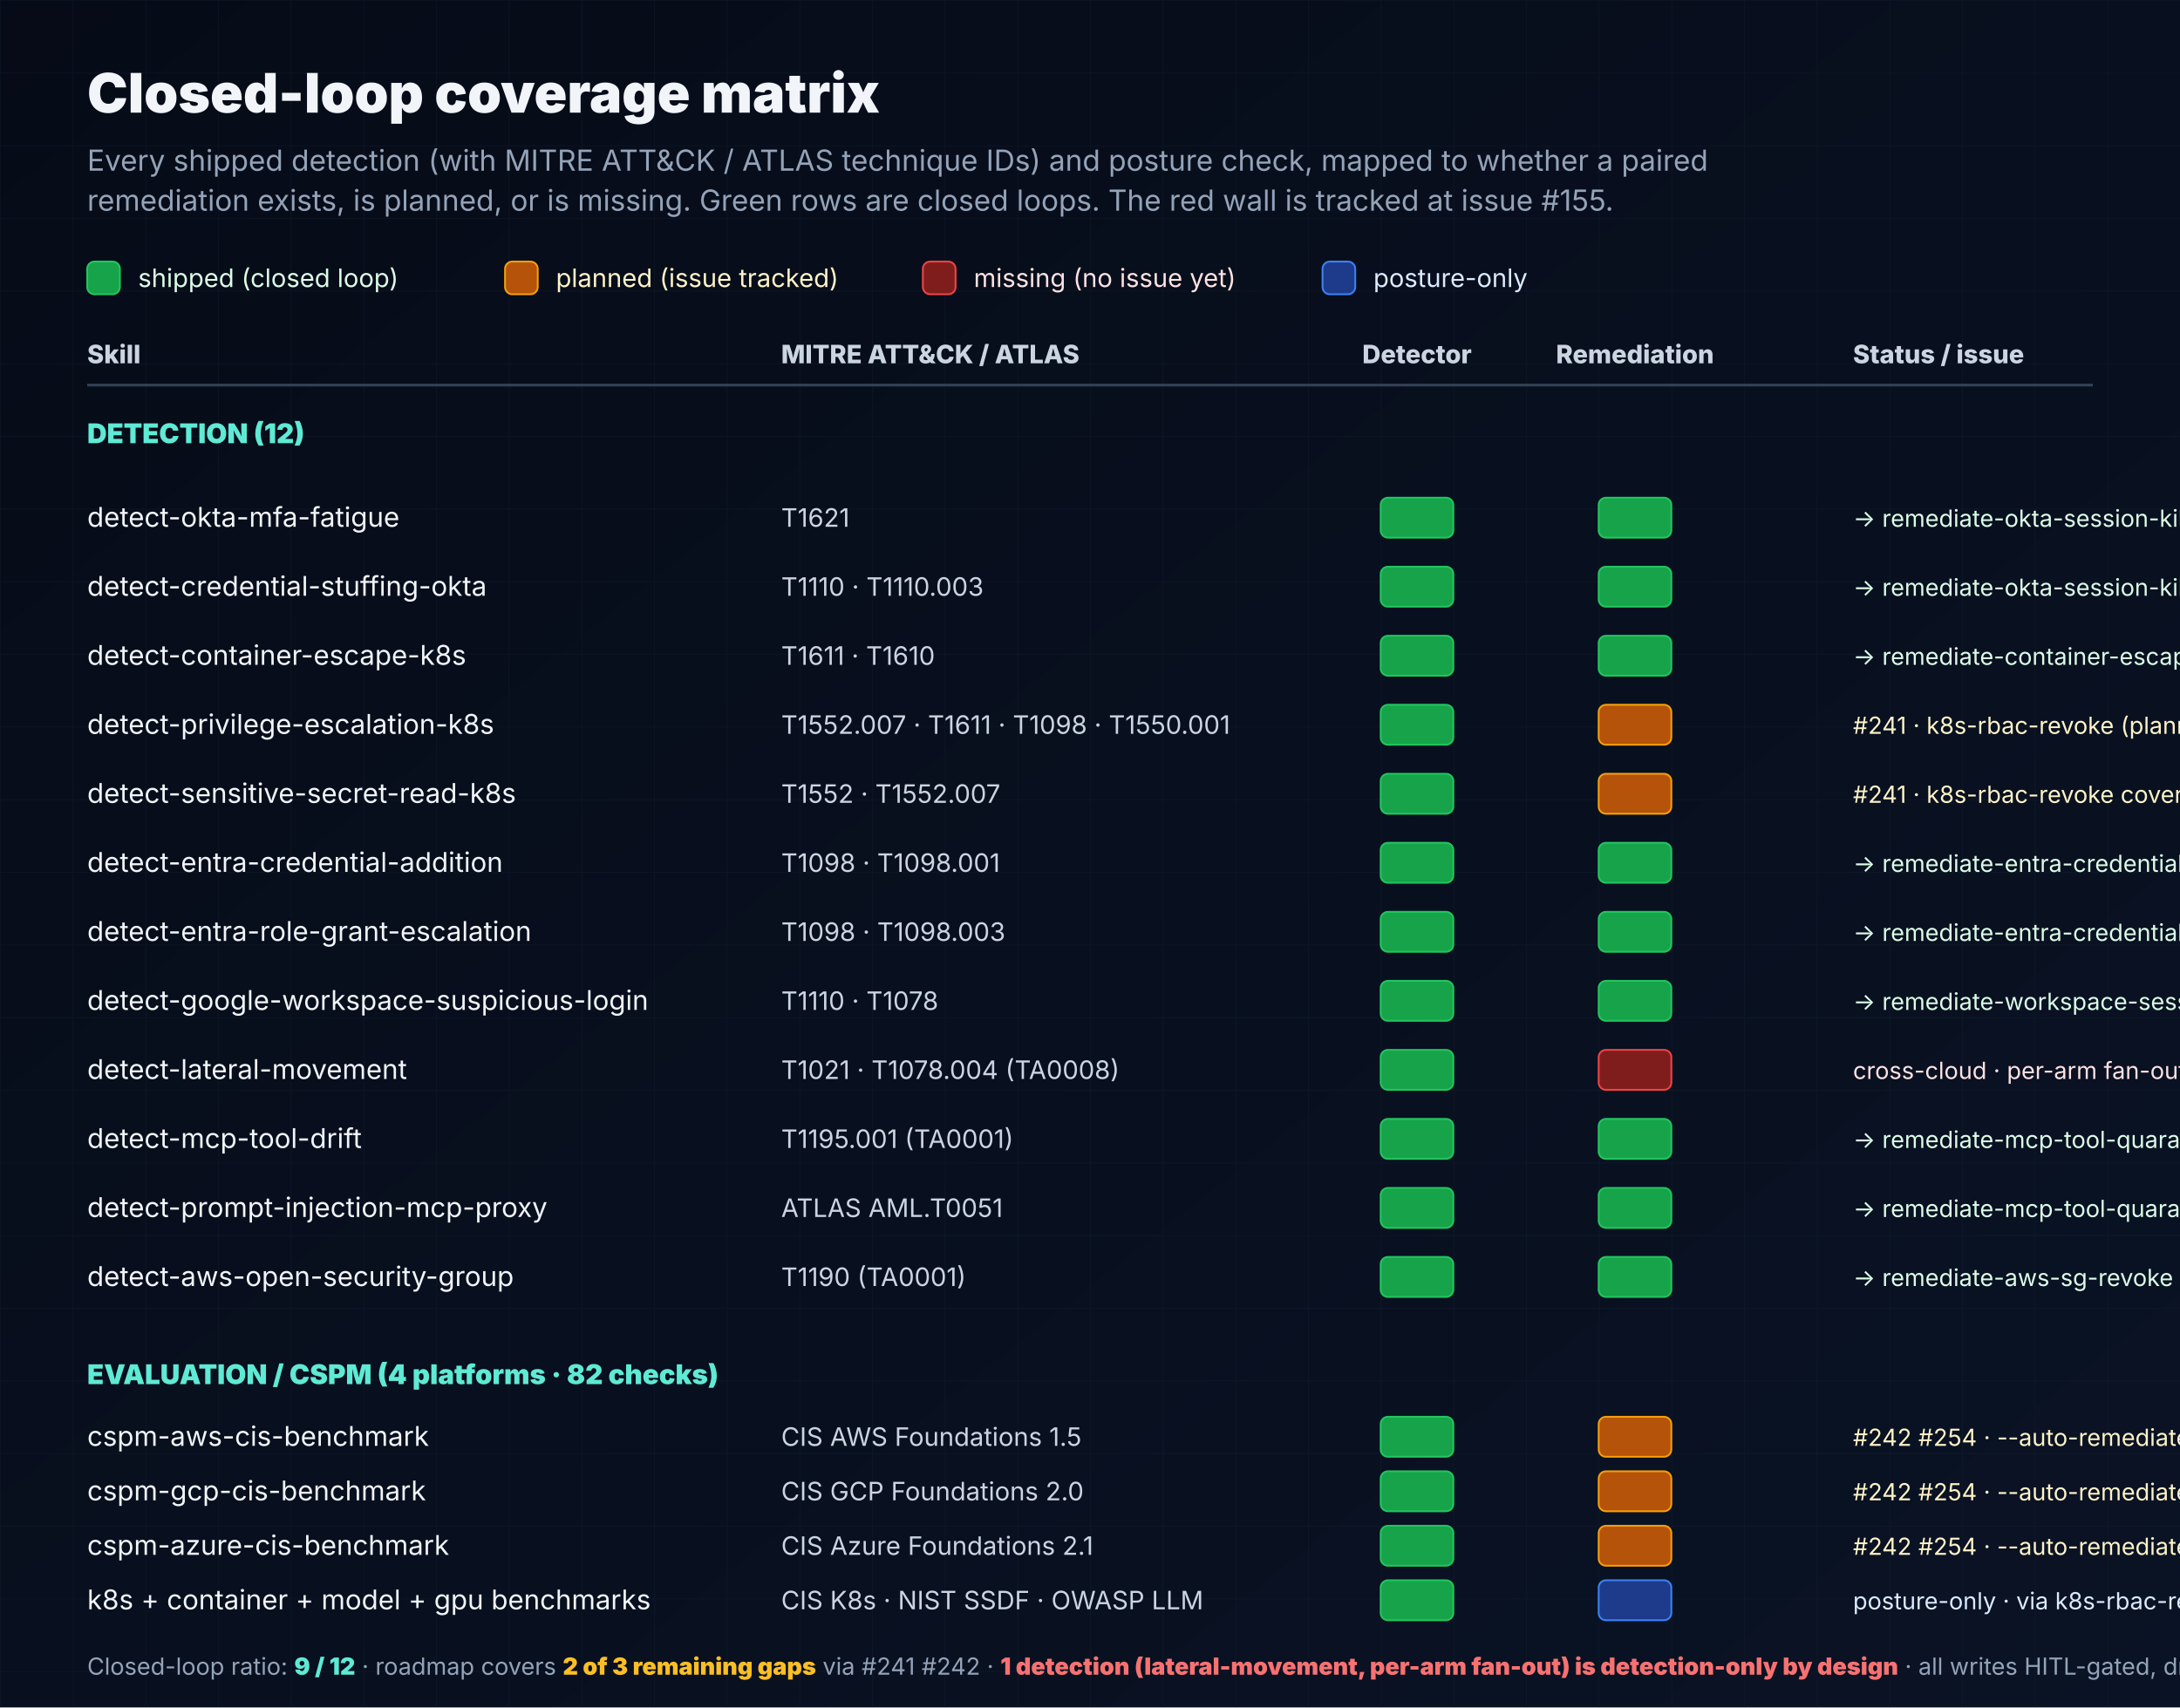
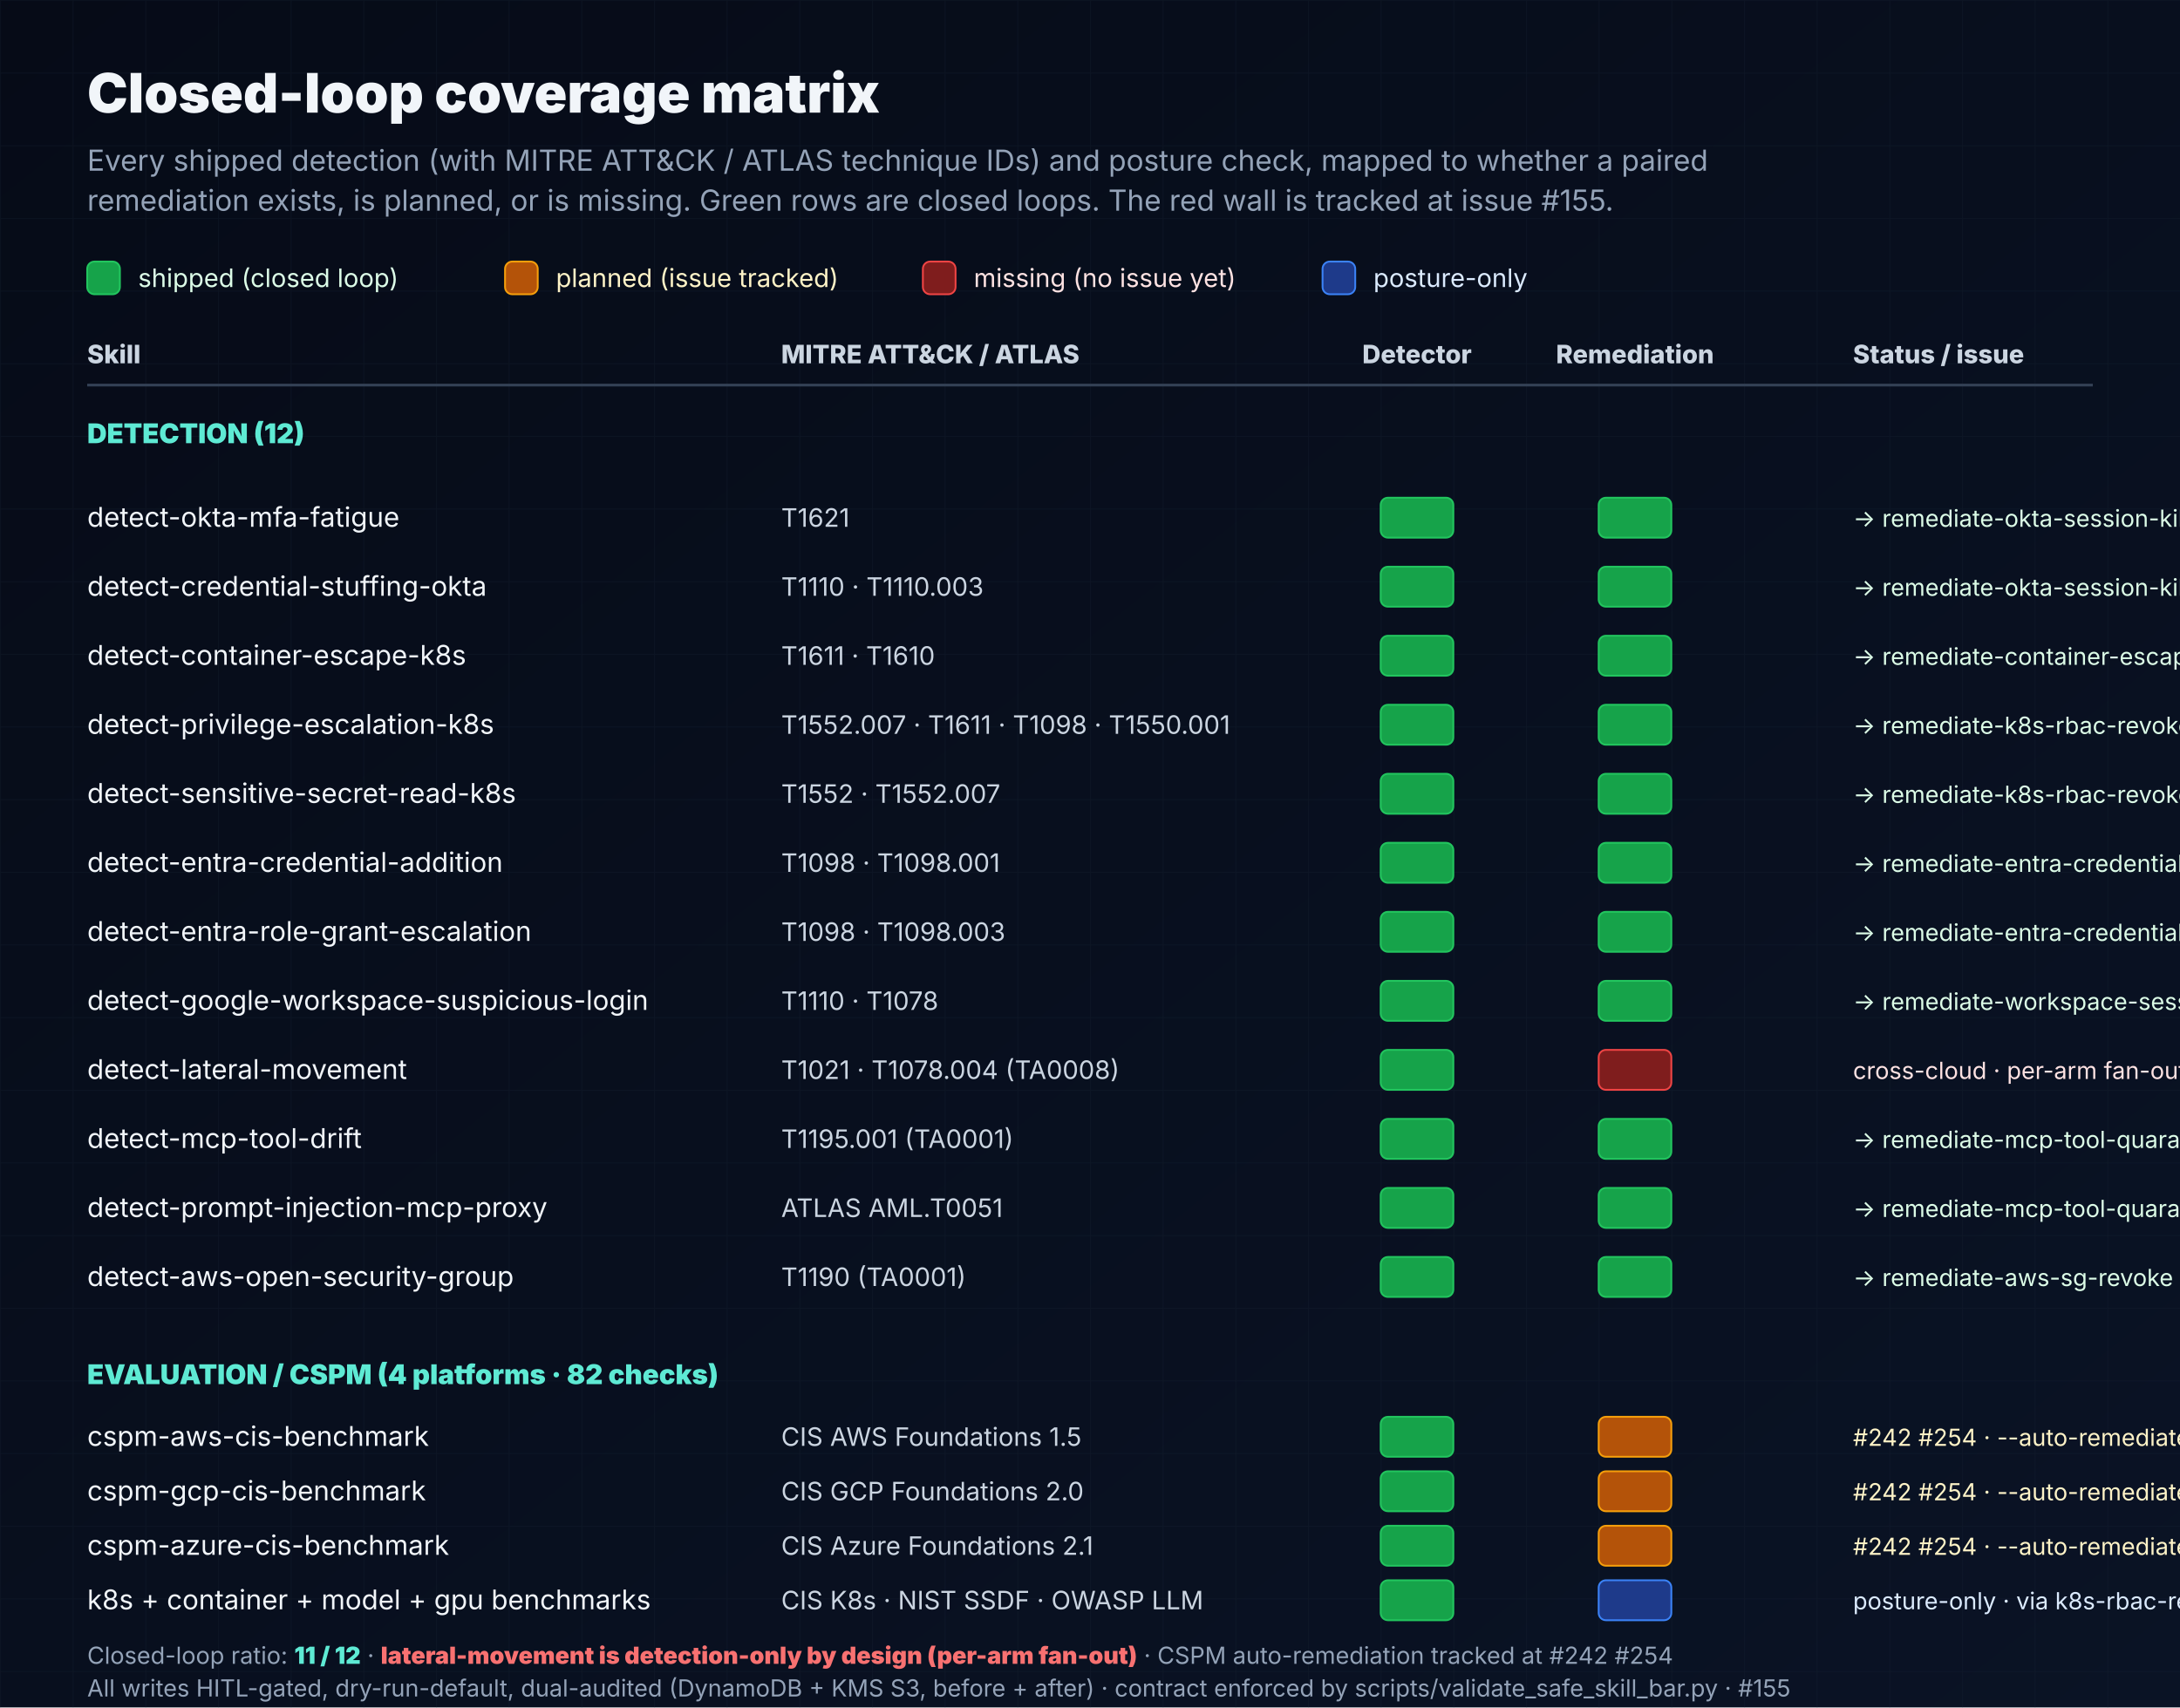
<svg xmlns="http://www.w3.org/2000/svg" width="1200" height="940" viewBox="0 0 1200 940" role="img" aria-labelledby="cm-title cm-desc">
  <defs>
    <linearGradient id="bg2" x1="0" y1="0" x2="1" y2="1">
      <stop offset="0%" stop-color="#060b17" />
      <stop offset="100%" stop-color="#0a1325" />
    </linearGradient>
    <pattern id="grid2" x="0" y="0" width="40" height="40" patternUnits="userSpaceOnUse">
      <path d="M40 0H0V40" fill="none" stroke="#1e293b" stroke-opacity="0.25" stroke-width="1" />
    </pattern>
  </defs>
  <rect width="1200" height="940" fill="url(#bg2)" />
  <rect width="1200" height="940" fill="url(#grid2)" />
  <text x="48" y="62" fill="#f1f5f9" font-family="Inter, system-ui, sans-serif" font-size="30" font-weight="900">Closed-loop coverage matrix</text>
  <text x="48" y="94" fill="#94a3b8" font-family="Inter, system-ui, sans-serif" font-size="16">Every shipped detection (with MITRE ATT&amp;CK / ATLAS technique IDs) and posture check, mapped to whether a paired</text>
  <text x="48" y="116" fill="#94a3b8" font-family="Inter, system-ui, sans-serif" font-size="16">remediation exists, is planned, or is missing. Green rows are closed loops. The red wall is tracked at issue #155.</text>
  <g transform="translate(48,144)" font-family="Inter, system-ui, sans-serif" font-size="14">
    <g>
      <rect x="0" y="0" width="18" height="18" rx="4" fill="#16a34a" stroke="#22c55e" />
      <text x="28" y="14" fill="#dcfce7">shipped (closed loop)</text>
    </g>
    <g transform="translate(230,0)">
      <rect x="0" y="0" width="18" height="18" rx="4" fill="#b45309" stroke="#f59e0b" />
      <text x="28" y="14" fill="#fef3c7">planned (issue tracked)</text>
    </g>
    <g transform="translate(460,0)">
      <rect x="0" y="0" width="18" height="18" rx="4" fill="#7f1d1d" stroke="#ef4444" />
      <text x="28" y="14" fill="#fee2e2">missing (no issue yet)</text>
    </g>
    <g transform="translate(680,0)">
      <rect x="0" y="0" width="18" height="18" rx="4" fill="#1e3a8a" stroke="#3b82f6" />
      <text x="28" y="14" fill="#dbeafe">posture-only</text>
    </g>
  </g>
  <g font-family="Inter, system-ui, sans-serif" font-size="14" font-weight="800" fill="#cbd5e1">
    <text x="48" y="200">Skill</text>
    <text x="430" y="200">MITRE ATT&amp;CK / ATLAS</text>
    <text x="780" y="200" text-anchor="middle">Detector</text>
    <text x="900" y="200" text-anchor="middle">Remediation</text>
    <text x="1020" y="200">Status / issue</text>
  </g>
  <line x1="48" y1="212" x2="1152" y2="212" stroke="#334155" stroke-width="1.5" />
  <text x="48" y="244" fill="#5eead4" font-family="Inter, system-ui, sans-serif" font-size="15" font-weight="900">DETECTION (12)</text>
  <g font-family="Inter, system-ui, sans-serif">
    <text x="48" y="290" fill="#f1f5f9" font-size="15">detect-okta-mfa-fatigue</text>
    <text x="430" y="290" fill="#cbd5e1" font-size="14">T1621</text>
    <rect x="760" y="274" width="40" height="22" rx="4" fill="#16a34a" stroke="#22c55e" />
    <rect x="880" y="274" width="40" height="22" rx="4" fill="#16a34a" stroke="#22c55e" />
    <text x="1020" y="290" fill="#dcfce7" font-size="13">→ remediate-okta-session-kill</text>
  </g>
  <g font-family="Inter, system-ui, sans-serif">
    <text x="48" y="328" fill="#f1f5f9" font-size="15">detect-credential-stuffing-okta</text>
    <text x="430" y="328" fill="#cbd5e1" font-size="14">T1110 · T1110.003</text>
    <rect x="760" y="312" width="40" height="22" rx="4" fill="#16a34a" stroke="#22c55e" />
    <rect x="880" y="312" width="40" height="22" rx="4" fill="#16a34a" stroke="#22c55e" />
    <text x="1020" y="328" fill="#dcfce7" font-size="13">→ remediate-okta-session-kill</text>
  </g>
  <g font-family="Inter, system-ui, sans-serif">
    <text x="48" y="366" fill="#f1f5f9" font-size="15">detect-container-escape-k8s</text>
    <text x="430" y="366" fill="#cbd5e1" font-size="14">T1611 · T1610</text>
    <rect x="760" y="350" width="40" height="22" rx="4" fill="#16a34a" stroke="#22c55e" />
    <rect x="880" y="350" width="40" height="22" rx="4" fill="#16a34a" stroke="#22c55e" />
    <text x="1020" y="366" fill="#dcfce7" font-size="13">→ remediate-container-escape-k8s</text>
  </g>
  <g font-family="Inter, system-ui, sans-serif">
    <text x="48" y="404" fill="#f1f5f9" font-size="15">detect-privilege-escalation-k8s</text>
    <text x="430" y="404" fill="#cbd5e1" font-size="14">T1552.007 · T1611 · T1098 · T1550.001</text>
    <rect x="760" y="388" width="40" height="22" rx="4" fill="#16a34a" stroke="#22c55e" />
-     <rect x="880" y="388" width="40" height="22" rx="4" fill="#b45309" stroke="#f59e0b" />
-     <text x="1020" y="404" fill="#fef3c7" font-size="13">#241 · k8s-rbac-revoke (planned)</text>
+     <rect x="880" y="388" width="40" height="22" rx="4" fill="#16a34a" stroke="#22c55e" />
+     <text x="1020" y="404" fill="#dcfce7" font-size="13">→ remediate-k8s-rbac-revoke</text>
  </g>
  <g font-family="Inter, system-ui, sans-serif">
    <text x="48" y="442" fill="#f1f5f9" font-size="15">detect-sensitive-secret-read-k8s</text>
    <text x="430" y="442" fill="#cbd5e1" font-size="14">T1552 · T1552.007</text>
    <rect x="760" y="426" width="40" height="22" rx="4" fill="#16a34a" stroke="#22c55e" />
-     <rect x="880" y="426" width="40" height="22" rx="4" fill="#b45309" stroke="#f59e0b" />
-     <text x="1020" y="442" fill="#fef3c7" font-size="13">#241 · k8s-rbac-revoke covers</text>
+     <rect x="880" y="426" width="40" height="22" rx="4" fill="#16a34a" stroke="#22c55e" />
+     <text x="1020" y="442" fill="#dcfce7" font-size="13">→ remediate-k8s-rbac-revoke (covers)</text>
  </g>
  <g font-family="Inter, system-ui, sans-serif">
    <text x="48" y="480" fill="#f1f5f9" font-size="15">detect-entra-credential-addition</text>
    <text x="430" y="480" fill="#cbd5e1" font-size="14">T1098 · T1098.001</text>
    <rect x="760" y="464" width="40" height="22" rx="4" fill="#16a34a" stroke="#22c55e" />
    <rect x="880" y="464" width="40" height="22" rx="4" fill="#16a34a" stroke="#22c55e" />
    <text x="1020" y="480" fill="#dcfce7" font-size="13">→ remediate-entra-credential-revoke</text>
  </g>
  <g font-family="Inter, system-ui, sans-serif">
    <text x="48" y="518" fill="#f1f5f9" font-size="15">detect-entra-role-grant-escalation</text>
    <text x="430" y="518" fill="#cbd5e1" font-size="14">T1098 · T1098.003</text>
    <rect x="760" y="502" width="40" height="22" rx="4" fill="#16a34a" stroke="#22c55e" />
    <rect x="880" y="502" width="40" height="22" rx="4" fill="#16a34a" stroke="#22c55e" />
    <text x="1020" y="518" fill="#dcfce7" font-size="13">→ remediate-entra-credential-revoke</text>
  </g>
  <g font-family="Inter, system-ui, sans-serif">
    <text x="48" y="556" fill="#f1f5f9" font-size="15">detect-google-workspace-suspicious-login</text>
    <text x="430" y="556" fill="#cbd5e1" font-size="14">T1110 · T1078</text>
    <rect x="760" y="540" width="40" height="22" rx="4" fill="#16a34a" stroke="#22c55e" />
    <rect x="880" y="540" width="40" height="22" rx="4" fill="#16a34a" stroke="#22c55e" />
    <text x="1020" y="556" fill="#dcfce7" font-size="13">→ remediate-workspace-session-kill</text>
  </g>
  <g font-family="Inter, system-ui, sans-serif">
    <text x="48" y="594" fill="#f1f5f9" font-size="15">detect-lateral-movement</text>
    <text x="430" y="594" fill="#cbd5e1" font-size="14">T1021 · T1078.004 (TA0008)</text>
    <rect x="760" y="578" width="40" height="22" rx="4" fill="#16a34a" stroke="#22c55e" />
    <rect x="880" y="578" width="40" height="22" rx="4" fill="#7f1d1d" stroke="#ef4444" />
    <text x="1020" y="594" fill="#fee2e2" font-size="13">cross-cloud · per-arm fan-out</text>
  </g>
  <g font-family="Inter, system-ui, sans-serif">
    <text x="48" y="632" fill="#f1f5f9" font-size="15">detect-mcp-tool-drift</text>
    <text x="430" y="632" fill="#cbd5e1" font-size="14">T1195.001 (TA0001)</text>
    <rect x="760" y="616" width="40" height="22" rx="4" fill="#16a34a" stroke="#22c55e" />
    <rect x="880" y="616" width="40" height="22" rx="4" fill="#16a34a" stroke="#22c55e" />
    <text x="1020" y="632" fill="#dcfce7" font-size="13">→ remediate-mcp-tool-quarantine</text>
  </g>
  <g font-family="Inter, system-ui, sans-serif">
    <text x="48" y="670" fill="#f1f5f9" font-size="15">detect-prompt-injection-mcp-proxy</text>
    <text x="430" y="670" fill="#cbd5e1" font-size="14">ATLAS AML.T0051</text>
    <rect x="760" y="654" width="40" height="22" rx="4" fill="#16a34a" stroke="#22c55e" />
    <rect x="880" y="654" width="40" height="22" rx="4" fill="#16a34a" stroke="#22c55e" />
    <text x="1020" y="670" fill="#dcfce7" font-size="13">→ remediate-mcp-tool-quarantine</text>
  </g>
  <g font-family="Inter, system-ui, sans-serif">
    <text x="48" y="708" fill="#f1f5f9" font-size="15">detect-aws-open-security-group</text>
    <text x="430" y="708" fill="#cbd5e1" font-size="14">T1190 (TA0001)</text>
    <rect x="760" y="692" width="40" height="22" rx="4" fill="#16a34a" stroke="#22c55e" />
    <rect x="880" y="692" width="40" height="22" rx="4" fill="#16a34a" stroke="#22c55e" />
    <text x="1020" y="708" fill="#dcfce7" font-size="13">→ remediate-aws-sg-revoke (#307 phase A)</text>
  </g>
  <text x="48" y="762" fill="#5eead4" font-family="Inter, system-ui, sans-serif" font-size="15" font-weight="900">EVALUATION / CSPM (4 platforms · 82 checks)</text>
  <g font-family="Inter, system-ui, sans-serif">
    <text x="48" y="796" fill="#f1f5f9" font-size="15">cspm-aws-cis-benchmark</text>
    <text x="430" y="796" fill="#cbd5e1" font-size="14">CIS AWS Foundations 1.5</text>
    <rect x="760" y="780" width="40" height="22" rx="4" fill="#16a34a" stroke="#22c55e" />
    <rect x="880" y="780" width="40" height="22" rx="4" fill="#b45309" stroke="#f59e0b" />
    <text x="1020" y="796" fill="#fef3c7" font-size="13">#242 #254 · --auto-remediate</text>
  </g>
  <g font-family="Inter, system-ui, sans-serif">
    <text x="48" y="826" fill="#f1f5f9" font-size="15">cspm-gcp-cis-benchmark</text>
    <text x="430" y="826" fill="#cbd5e1" font-size="14">CIS GCP Foundations 2.0</text>
    <rect x="760" y="810" width="40" height="22" rx="4" fill="#16a34a" stroke="#22c55e" />
    <rect x="880" y="810" width="40" height="22" rx="4" fill="#b45309" stroke="#f59e0b" />
    <text x="1020" y="826" fill="#fef3c7" font-size="13">#242 #254 · --auto-remediate</text>
  </g>
  <g font-family="Inter, system-ui, sans-serif">
    <text x="48" y="856" fill="#f1f5f9" font-size="15">cspm-azure-cis-benchmark</text>
    <text x="430" y="856" fill="#cbd5e1" font-size="14">CIS Azure Foundations 2.1</text>
    <rect x="760" y="840" width="40" height="22" rx="4" fill="#16a34a" stroke="#22c55e" />
    <rect x="880" y="840" width="40" height="22" rx="4" fill="#b45309" stroke="#f59e0b" />
    <text x="1020" y="856" fill="#fef3c7" font-size="13">#242 #254 · --auto-remediate</text>
  </g>
  <g font-family="Inter, system-ui, sans-serif">
    <text x="48" y="886" fill="#f1f5f9" font-size="15">k8s + container + model + gpu benchmarks</text>
    <text x="430" y="886" fill="#cbd5e1" font-size="14">CIS K8s · NIST SSDF · OWASP LLM</text>
    <rect x="760" y="870" width="40" height="22" rx="4" fill="#16a34a" stroke="#22c55e" />
    <rect x="880" y="870" width="40" height="22" rx="4" fill="#1e3a8a" stroke="#3b82f6" />
    <text x="1020" y="886" fill="#dbeafe" font-size="13">posture-only · via k8s-rbac-revoke</text>
  </g>
  <g font-family="Inter, system-ui, sans-serif">
-     <text x="48" y="922" fill="#94a3b8" font-size="13">Closed-loop ratio: <tspan fill="#5eead4" font-weight="900">9 / 12</tspan> · roadmap covers <tspan fill="#fbbf24" font-weight="900">2 of 3 remaining gaps</tspan> via #241 #242 · <tspan fill="#f87171" font-weight="900">1 detection (lateral-movement, per-arm fan-out) is detection-only by design</tspan> · all writes HITL-gated, dry-run-default, dual-audited (#155)</text>
+     <text x="48" y="916" fill="#94a3b8" font-size="13">Closed-loop ratio: <tspan fill="#5eead4" font-weight="900">11 / 12</tspan> · <tspan fill="#f87171" font-weight="900">lateral-movement is detection-only by design (per-arm fan-out)</tspan> · CSPM auto-remediation tracked at #242 #254</text>
+     <text x="48" y="934" fill="#94a3b8" font-size="13">All writes HITL-gated, dry-run-default, dual-audited (DynamoDB + KMS S3, before + after) · contract enforced by scripts/validate_safe_skill_bar.py · #155</text>
  </g>
</svg>
